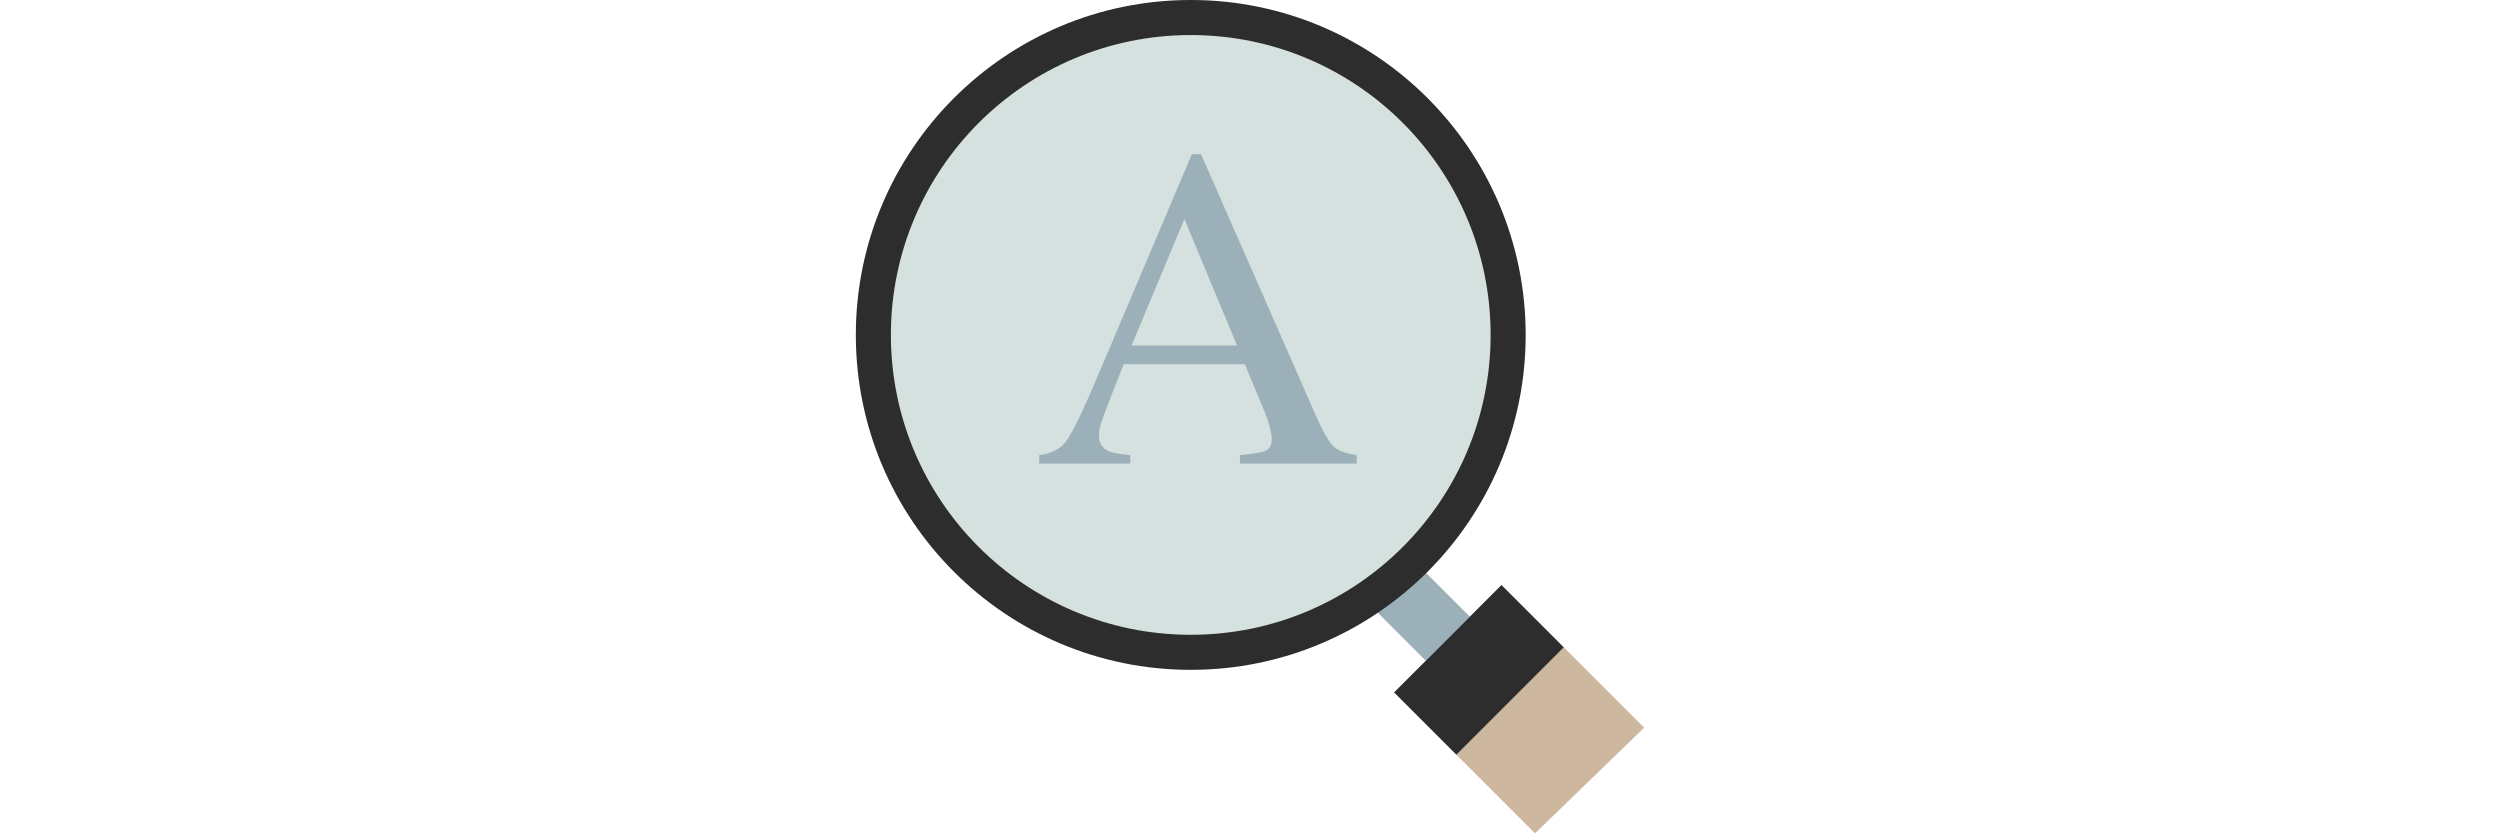
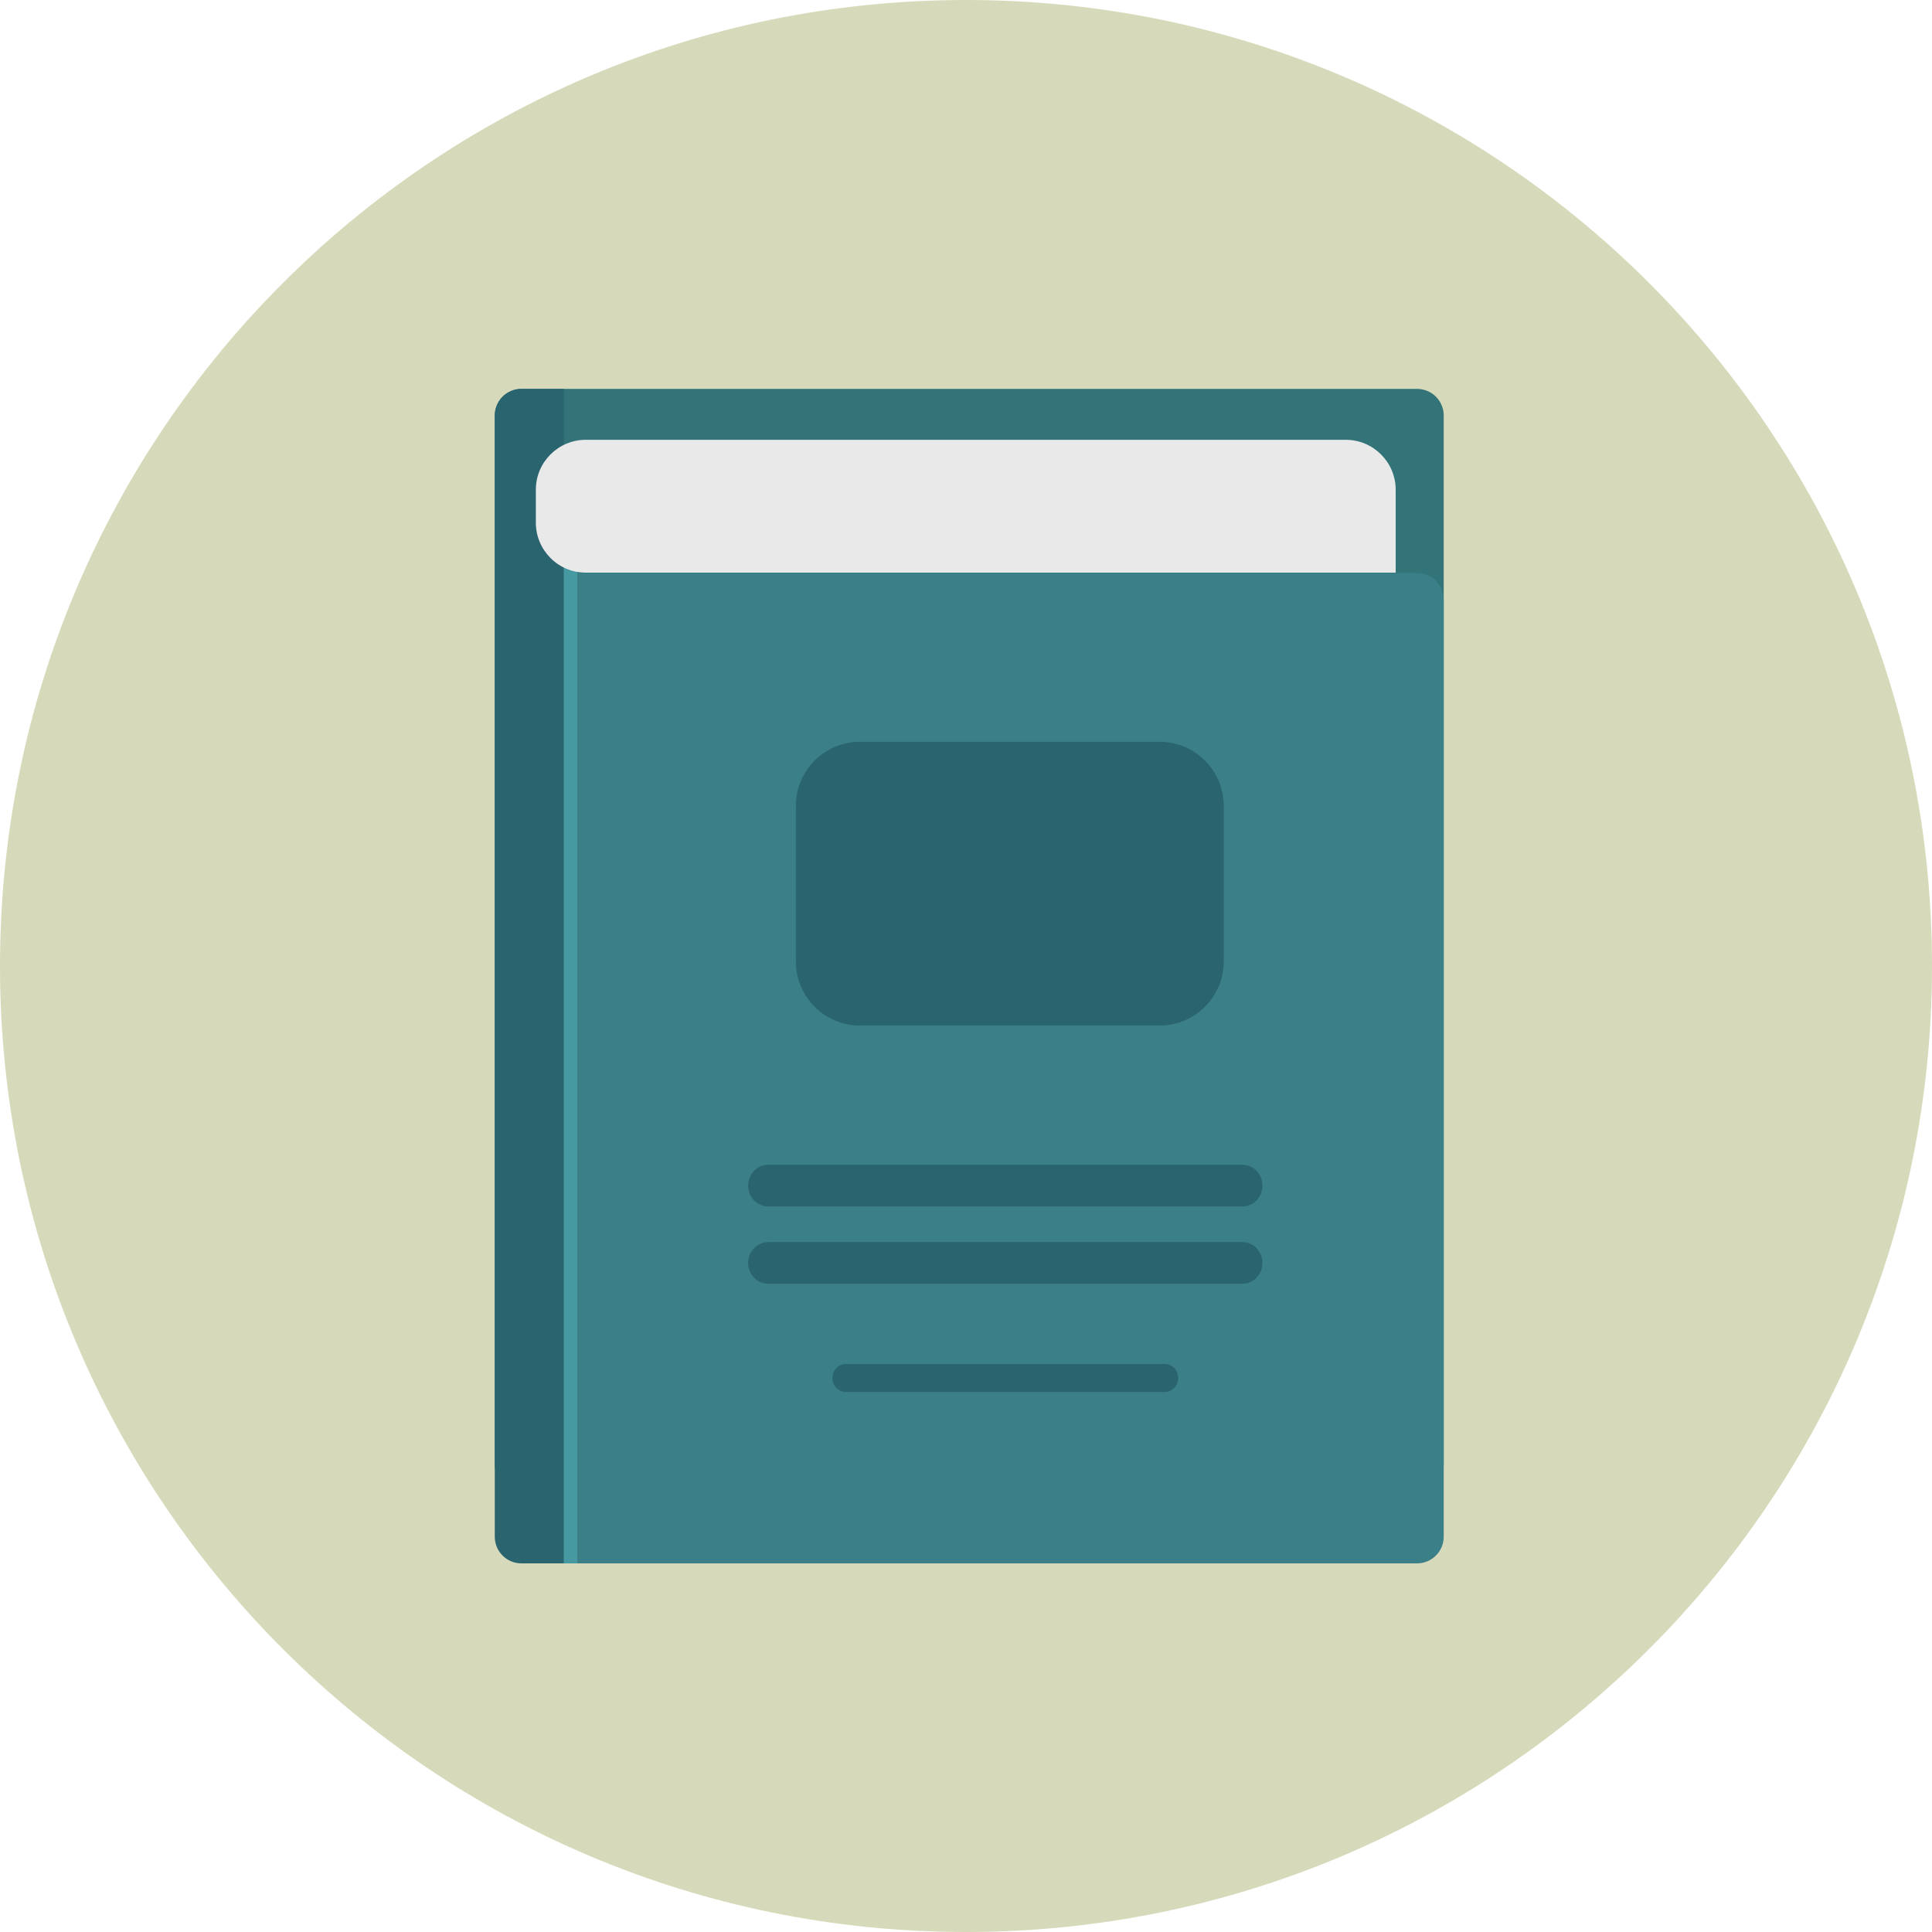
- <svg xmlns="http://www.w3.org/2000/svg" width="60" height="20" version="1.1" id="Layer_1" x="0px" y="0px" viewBox="0 0 512 512" style="enable-background:new 0 0 512 512;" xml:space="preserve">
+ <svg xmlns="http://www.w3.org/2000/svg" width="100" height="100" version="1.1" id="Layer_1" x="0px" y="0px" viewBox="0 0 473.931 473.931" style="enable-background:new 0 0 473.931 473.931;" xml:space="preserve">
+   <circle style="fill:#D7DABA;" cx="236.966" cy="236.966" r="236.966" />
+   <path style="fill:#327477;" d="M354.154,359.291c0,3.618-2.93,6.541-6.537,6.541H127.908c-3.607,0-6.537-2.922-6.537-6.541V101.937  c0-3.611,2.93-6.541,6.537-6.541h219.709c3.607,0,6.537,2.93,6.537,6.541V359.291z" />
+   <path style="fill:#3B7F89;" d="M354.154,376.967c0,3.611-2.93,6.537-6.537,6.537H140.282V140.555h207.331  c3.607,0,6.537,2.93,6.537,6.541v229.871H354.154z" />
+   <rect x="137.633" y="137.158" style="fill:#4699A1;" width="3.977" height="246.35" />
+   <path style="fill:#2A646E;" d="M138.292,95.396h-10.383c-3.607,0-6.537,2.93-6.537,6.541v275.031c0,3.611,2.93,6.537,6.537,6.537  h10.383V95.396z" />
+   <path style="fill:#E9E9EA;" d="M342.371,140.473H143.706c-6.773,0-12.262-5.497-12.262-12.269v-8.056  c0-6.773,5.489-12.262,12.262-12.262h186.403c6.773,0,12.262,5.493,12.262,12.262L342.371,140.473z" />
  <g>
-     <polygon style="fill:rgb(205, 183, 159);" points="431.128,512 382.808,463.68 448.792,397.696 498.176,447.08  " />
-     <rect x="341.623" y="351.97" transform="matrix(-0.7071 0.7071 -0.7071 -0.7071 881.4906 386.1909)" style="fill:rgba(156, 176, 185, 1);" width="38.28" height="47.376" />
+     <path style="fill:#2A646E;" d="M284.46,251.574h-73.503c-8.677,0-15.734-7.061-15.734-15.734v-38.147   c0-8.67,7.057-15.73,15.734-15.73h73.503c8.673,0,15.734,7.061,15.734,15.73v38.143C300.19,244.513,293.133,251.574,284.46,251.574   z" />
+     <path style="fill:#2A646E;" d="M309.683,290.84c0,2.821-2.196,5.111-4.909,5.111H188.443c-2.713,0-4.913-2.29-4.913-5.111l0,0   c0-2.829,2.2-5.115,4.913-5.115h116.331C307.49,285.725,309.683,288.011,309.683,290.84L309.683,290.84z" />
+     <path style="fill:#2A646E;" d="M309.683,309.81c0,2.821-2.196,5.111-4.909,5.111H188.443c-2.713,0-4.913-2.29-4.913-5.111l0,0   c0-2.821,2.2-5.111,4.913-5.111h116.331C307.49,304.699,309.683,306.989,309.683,309.81L309.683,309.81z" />
+     <path style="fill:#2A646E;" d="M289.017,338.031c0,1.893-1.482,3.435-3.304,3.435h-78.21c-1.826,0-3.304-1.542-3.304-3.435l0,0   c0-1.897,1.482-3.439,3.304-3.439h78.21C287.539,334.592,289.017,336.134,289.017,338.031L289.017,338.031z" />
  </g>
-   <g>
-     <rect x="349.996" y="384.501" transform="matrix(-0.7071 0.7071 -0.7071 -0.7071 968.1531 422.1238)" style="fill:#2D2D2D;" width="93.311" height="54.143" />
-     <circle style="fill:#2D2D2D;" cx="219.6" cy="205.776" r="205.776" />
-   </g>
-   <circle style="fill:rgba(213, 225, 223, 1)" cx="219.6" cy="205.776" r="184.24" />
-   <path style="fill:rgba(156, 176, 185, 1);" d="M126.496,284.808v-5.24c7.256-0.816,12.704-3.544,16.336-8.192  c3.624-4.648,9.848-17.344,18.656-38.112l58.8-138.52h5.624l70.328,160.024c4.688,10.6,8.432,17.152,11.232,19.664  s7.512,4.224,14.128,5.136v5.24h-71.776v-5.24c8.248-0.728,13.568-1.624,15.952-2.672c2.384-1.056,3.584-3.632,3.584-7.752  c0-1.368-0.456-3.792-1.376-7.272s-2.2-7.136-3.864-10.976l-11.296-27.152h-74.392c-7.328,18.464-11.712,29.736-13.128,33.808  c-1.424,4.072-2.136,7.296-2.136,9.672c0,4.752,1.92,8.048,5.784,9.88c2.384,1.096,6.872,1.92,13.48,2.464v5.24L126.496,284.808  L126.496,284.808z M248.056,212.312l-32.352-77.736l-32.496,77.736L248.056,212.312L248.056,212.312z" />
  <g>
</g>
  <g>
</g>
  <g>
</g>
  <g>
</g>
  <g>
</g>
  <g>
</g>
  <g>
</g>
  <g>
</g>
  <g>
</g>
  <g>
</g>
  <g>
</g>
  <g>
</g>
  <g>
</g>
  <g>
</g>
  <g>
</g>
</svg>
